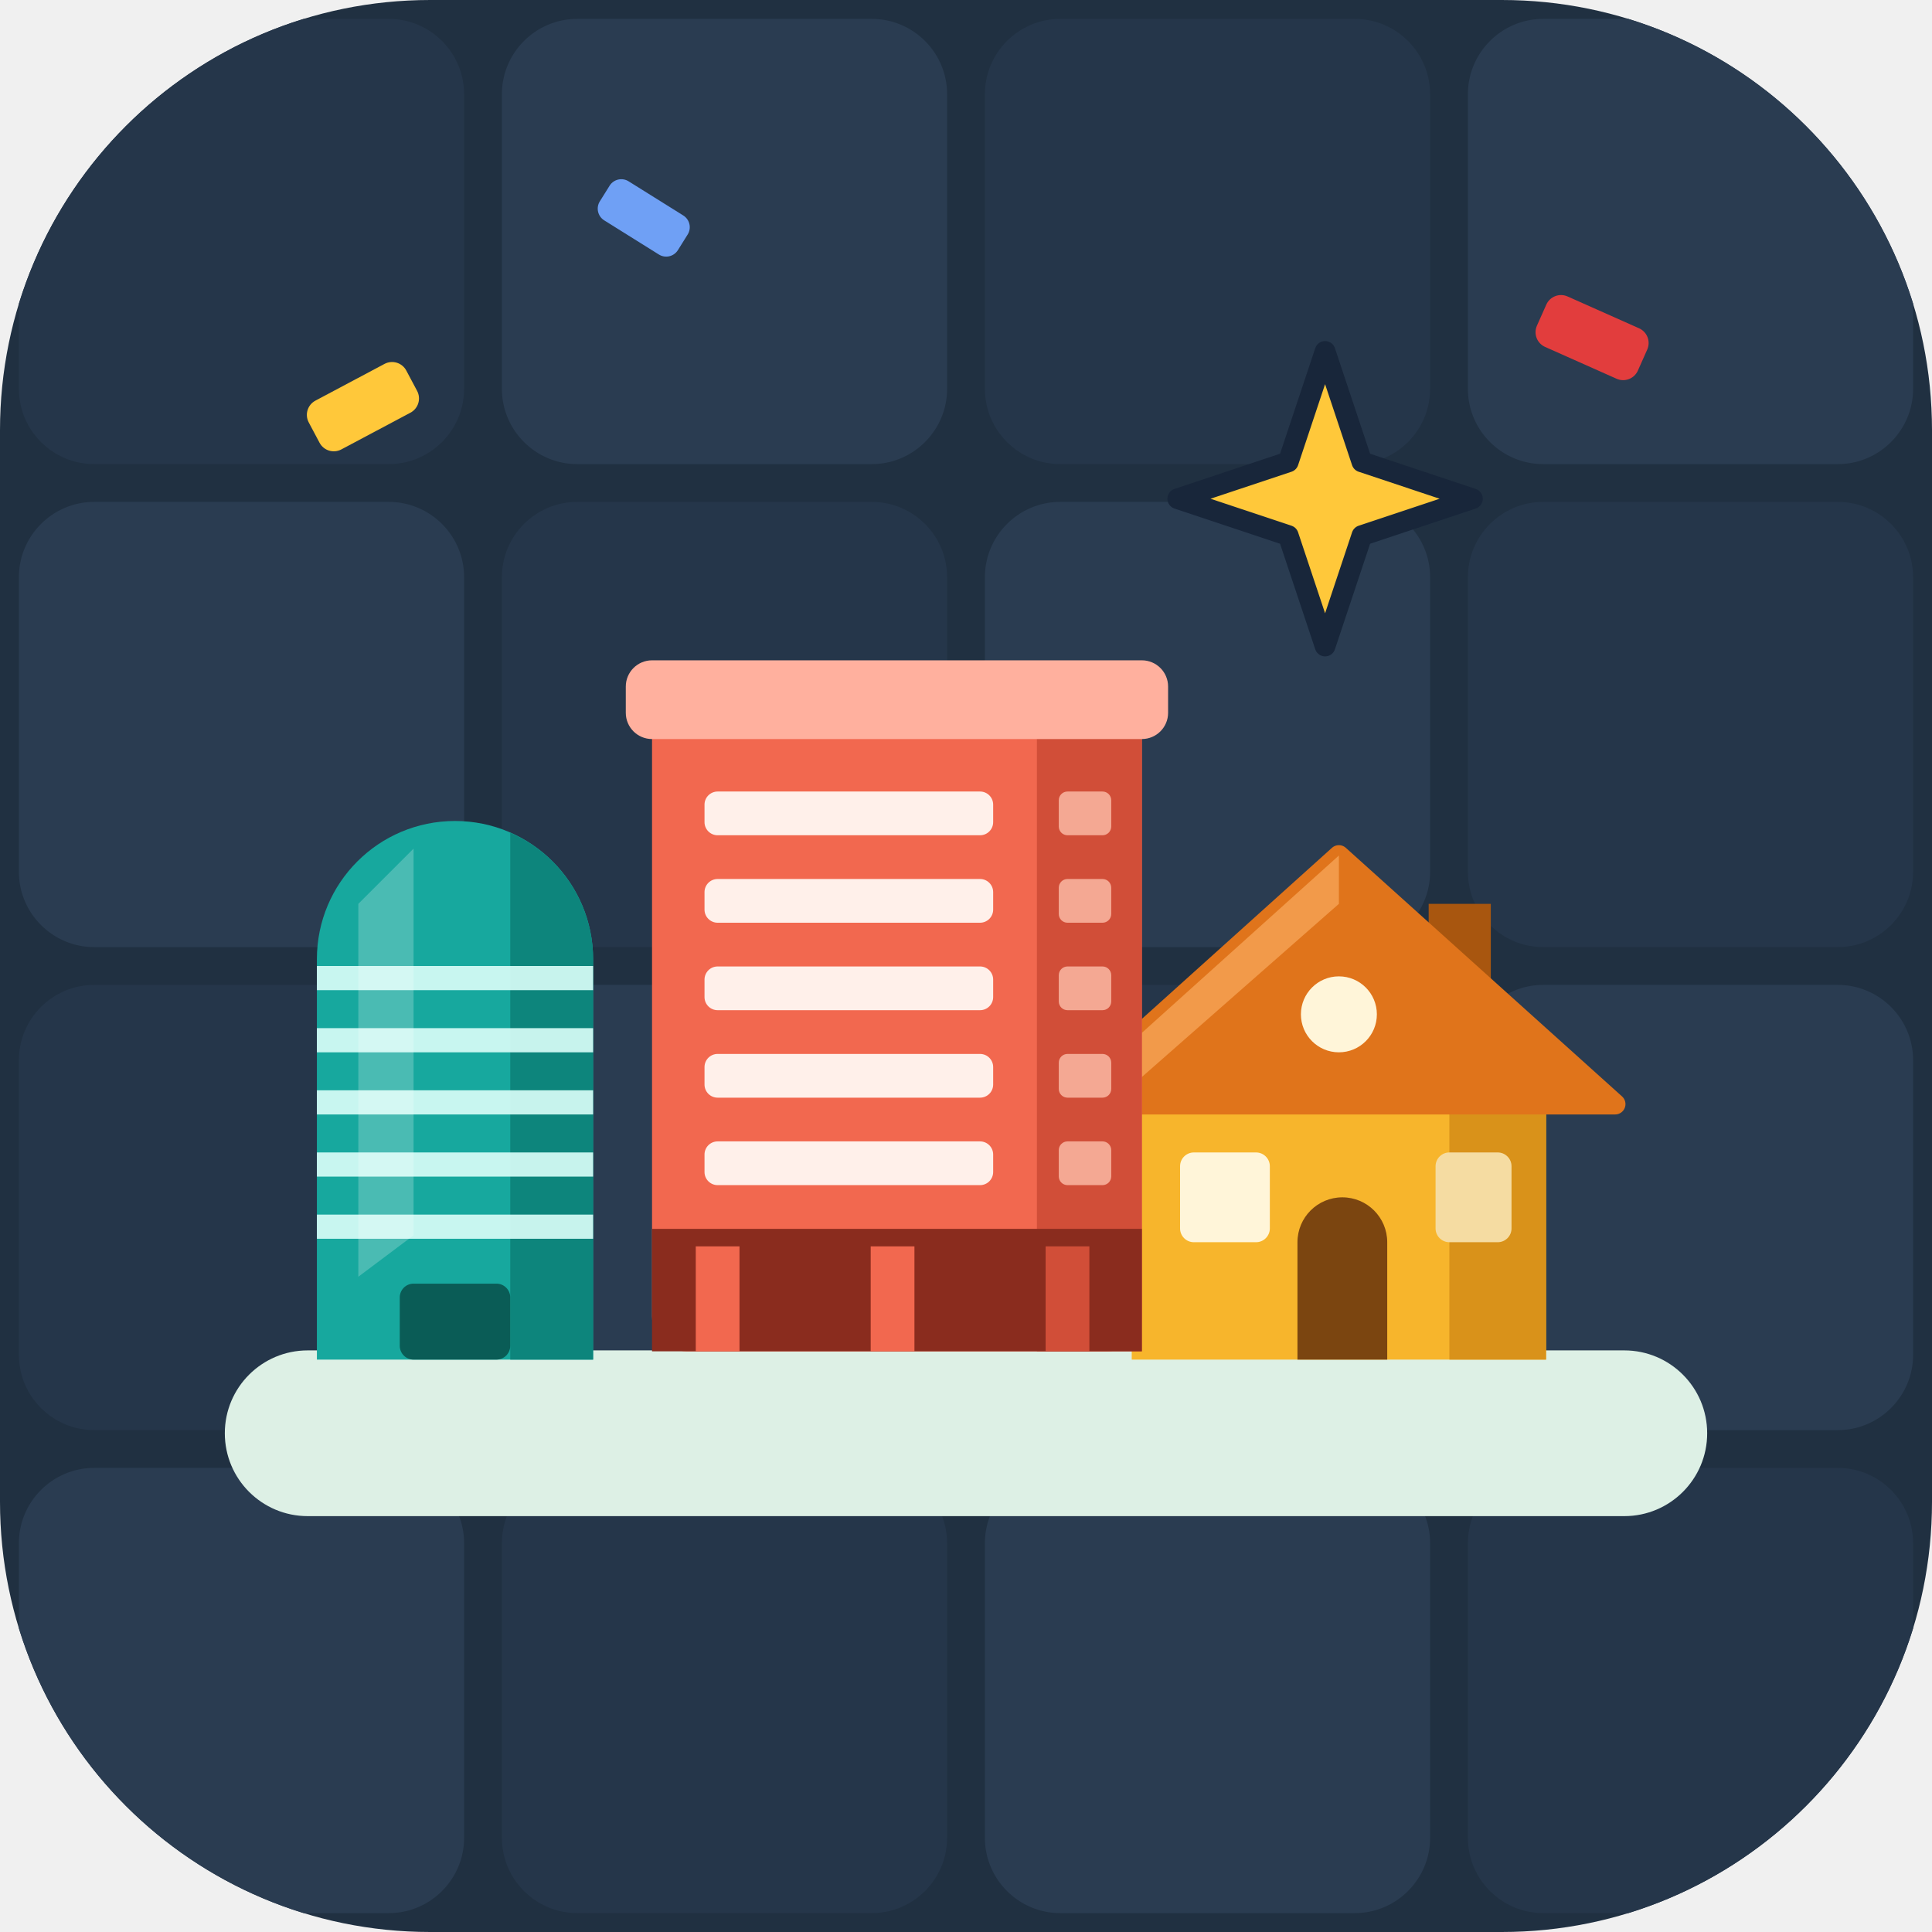
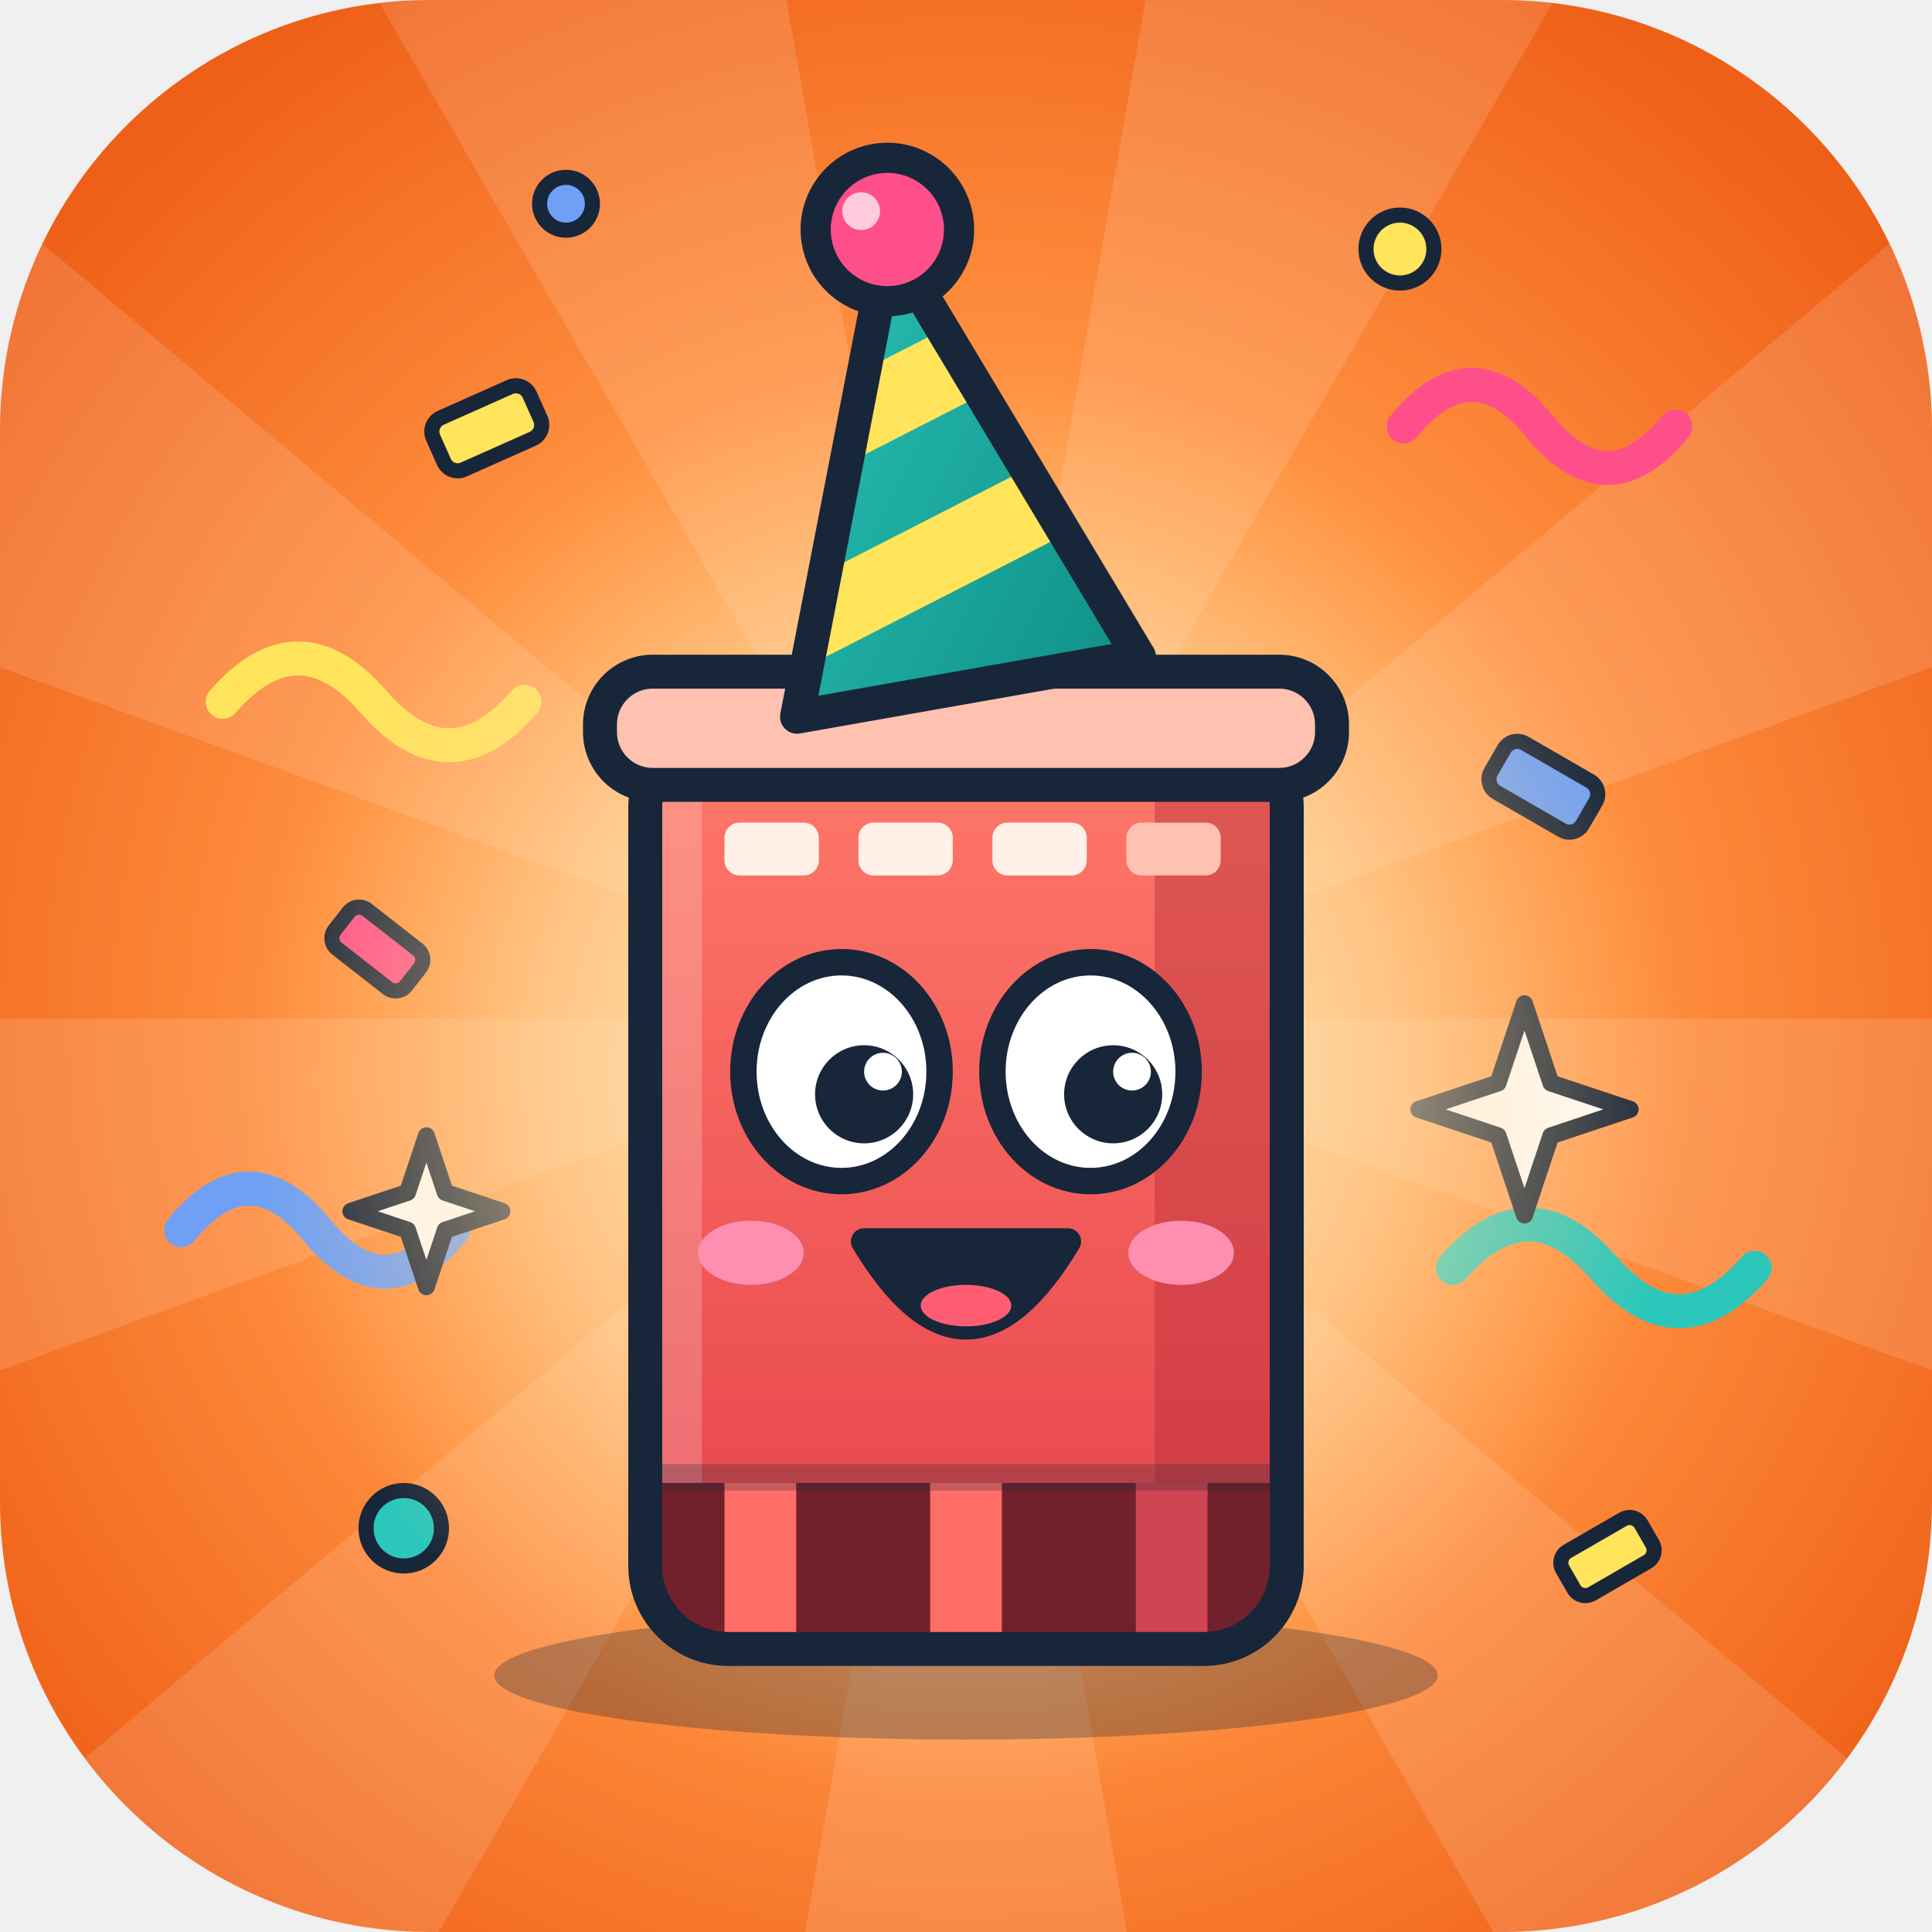
<svg xmlns="http://www.w3.org/2000/svg" viewBox="0 0 1024 1024" width="1024" height="1024">
  <defs>
-     <symbol id="hdb" viewBox="0 0 100 100">
-       <rect x="22" y="14" width="56" height="74" rx="4" fill="#F2684F" />
-       <path d="M66 14 H74 A4 4 0 0 1 78 18 V88 H66 Z" fill="#D14E38" />
-       <rect x="19" y="9" width="62" height="9" rx="3" fill="#FFB09E" />
-       <g fill="#FFF0EA">
-         <rect x="28" y="24" width="33" height="5" rx="1.5" />
-         <rect x="28" y="34" width="33" height="5" rx="1.5" />
-         <rect x="28" y="44" width="33" height="5" rx="1.5" />
-         <rect x="28" y="54" width="33" height="5" rx="1.5" />
-         <rect x="28" y="64" width="33" height="5" rx="1.5" />
-       </g>
-       <g fill="#F4A893">
-         <rect x="68.5" y="24" width="6" height="5" rx="1" />
-         <rect x="68.5" y="34" width="6" height="5" rx="1" />
-         <rect x="68.5" y="44" width="6" height="5" rx="1" />
-         <rect x="68.5" y="54" width="6" height="5" rx="1" />
-         <rect x="68.5" y="64" width="6" height="5" rx="1" />
-       </g>
-       <rect x="22" y="74" width="56" height="14" fill="#8A2C1E" />
-       <g fill="#F2684F">
-         <rect x="27" y="76" width="5" height="12" />
-         <rect x="47" y="76" width="5" height="12" />
-       </g>
-       <rect x="67" y="76" width="5" height="12" fill="#D14E38" />
-     </symbol>
-     <symbol id="condo" viewBox="0 0 100 100">
-       <path d="M30 88 V30 A20 20 0 0 1 70 30 V88 Z" fill="#17A89E" />
-       <path d="M58 88 V11.7 A20 20 0 0 1 70 30 V88 Z" fill="#0D857C" />
-       <g fill="#DBFFFA" opacity=".9">
-         <rect x="30" y="31" width="40" height="3.5" />
-         <rect x="30" y="40" width="40" height="3.5" />
-         <rect x="30" y="49" width="40" height="3.5" />
-         <rect x="30" y="58" width="40" height="3.5" />
-         <rect x="30" y="67" width="40" height="3.5" />
-       </g>
-       <path d="M36 22 L44 14 L44 70 L36 76 Z" fill="#fff" opacity=".22" />
-       <rect x="42" y="77" width="16" height="11" rx="2" fill="#0A5C56" />
-     </symbol>
-     <symbol id="house" viewBox="0 0 100 100">
-       <rect x="63" y="22" width="9" height="18" fill="#A8560F" />
-       <rect x="20" y="46" width="60" height="42" fill="#F7B52C" />
-       <rect x="66" y="46" width="14" height="42" fill="#D9921A" />
-       <path d="M10 51 L50 15 L90 51 Z" fill="#E0741B" stroke="#E0741B" stroke-width="3" stroke-linejoin="round" />
-       <path d="M10 51 L50 15 L50 22 L17 51 Z" fill="#F29A4A" />
-       <circle cx="50" cy="38" r="5.5" fill="#FFF5D9" />
-       <rect x="27" y="58" width="13" height="13" rx="2" fill="#FFF5D9" />
-       <rect x="64" y="58" width="11" height="13" rx="2" fill="#F5DCA2" />
-       <path d="M44 88 V71 A6.5 6.5 0 0 1 57 71 V88 Z" fill="#7B4510" />
-     </symbol>
+     <radialGradient id="bg" cx="512" cy="540" r="640" gradientUnits="userSpaceOnUse">
+       <stop offset="0" stop-color="#FFC16E" />
+       <stop offset=".55" stop-color="#FF8F3F" />
+       <stop offset="1" stop-color="#EE5F17" />
+     </radialGradient>
+     <linearGradient id="coral" x1="0" y1="0" x2="0" y2="1">
+       <stop offset="0" stop-color="#FF7A6A" />
+       <stop offset="1" stop-color="#E5404A" />
+     </linearGradient>
+     <linearGradient id="hat" x1="0" y1="0" x2="1" y2="1">
+       <stop offset="0" stop-color="#2CC7BB" />
+       <stop offset="1" stop-color="#109087" />
+     </linearGradient>
+     <radialGradient id="glow" cx="512" cy="560" r="380" gradientUnits="userSpaceOnUse">
+       <stop offset="0" stop-color="#FFF4DC" stop-opacity=".95" />
+       <stop offset=".6" stop-color="#FFE2B0" stop-opacity=".55" />
+       <stop offset="1" stop-color="#FFD08A" stop-opacity="0" />
+     </radialGradient>
+     <clipPath id="body">
+       <rect x="342" y="372" width="340" height="490" rx="44" />
+     </clipPath>
+     <clipPath id="cone">
+       <path d="M420 352 L512 112 L604 352 Z" />
+     </clipPath>
    <clipPath id="clip">
      <rect width="1024" height="1024" rx="228" />
    </clipPath>
  </defs>
  <g clip-path="url(#clip)">
-     <rect width="1024" height="1024" fill="#203041" />
-     <rect x="10" y="10" width="236" height="236" rx="40" fill="#25364A" />
-     <rect x="266" y="10" width="236" height="236" rx="40" fill="#2A3C51" />
-     <rect x="522" y="10" width="236" height="236" rx="40" fill="#25364A" />
-     <rect x="778" y="10" width="236" height="236" rx="40" fill="#2A3C51" />
-     <rect x="10" y="266" width="236" height="236" rx="40" fill="#2A3C51" />
-     <rect x="266" y="266" width="236" height="236" rx="40" fill="#25364A" />
-     <rect x="522" y="266" width="236" height="236" rx="40" fill="#2A3C51" />
-     <rect x="778" y="266" width="236" height="236" rx="40" fill="#25364A" />
-     <rect x="10" y="522" width="236" height="236" rx="40" fill="#25364A" />
-     <rect x="266" y="522" width="236" height="236" rx="40" fill="#2A3C51" />
-     <rect x="522" y="522" width="236" height="236" rx="40" fill="#25364A" />
-     <rect x="778" y="522" width="236" height="236" rx="40" fill="#2A3C51" />
-     <rect x="10" y="778" width="236" height="236" rx="40" fill="#2A3C51" />
-     <rect x="266" y="778" width="236" height="236" rx="40" fill="#25364A" />
-     <rect x="522" y="778" width="236" height="236" rx="40" fill="#2A3C51" />
-     <rect x="778" y="778" width="236" height="236" rx="40" fill="#25364A" />
+     <rect width="1024" height="1024" fill="url(#bg)" />
+     <g fill="#FFFFFF" opacity=".13">
+       <path d="M512 540 L1512.0 540.0 L1451.7 882.0 Z" />
+       <path d="M512 540 L1278.0 1182.8 L1012.0 1406.0 Z" />
+       <path d="M512 540 L685.6 1524.8 L338.4 1524.8 Z" />
+       <path d="M512 540 L12.0 1406.0 L-254.0 1182.8 Z" />
+       <path d="M512 540 L-427.7 882.0 L-488.0 540.0 Z" />
+       <path d="M512 540 L-427.7 198.0 L-254.0 -102.8 Z" />
+       <path d="M512 540 L12.0 -326.0 L338.4 -444.8 Z" />
+       <path d="M512 540 L685.6 -444.8 L1012.0 -326.0 Z" />
+       <path d="M512 540 L1278.0 -102.8 L1451.7 198.0 Z" />
+     </g>
  </g>
-   <g transform="translate(512 512) scale(1.22) translate(-512 -585)">
+   <g transform="translate(512 512) scale(1) translate(-512 -500)">
    <g>
-       <rect x="226" y="330" width="48" height="24" rx="7" fill="#FFC83A" transform="rotate(-28 250 342)" />
-       <rect x="760" y="300" width="48" height="24" rx="7" fill="#E23D3D" transform="rotate(24 784 312)" />
-       <rect x="352" y="250" width="40" height="20" rx="6" fill="#6FA0F5" transform="rotate(32 372 260)" />
-       <rect x="190" y="752" width="644" height="72" rx="36" fill="#DDF0E5" />
-       <use href="#condo" x="140" y="492" width="300" height="300" />
-       <use href="#house" x="524" y="492" width="300" height="300" />
-       <use href="#hdb" x="292" y="418" width="380" height="380" />
-       <path d="M668 318 L684 366 L732 382 L684 398 L668 446 L652 398 L604 382 L652 366 Z" fill="#FFC83A" stroke="#18263A" stroke-width="9" stroke-linejoin="round" />
+       <g fill="none" stroke-width="18" stroke-linecap="round">
+         <path d="M118 360 q 40 -46 80 0 t 80 0" stroke="#FFE45C" />
+         <path d="M744 214 q 36 -44 72 0 t 72 0" stroke="#FF4F8B" />
+         <path d="M770 660 q 40 -46 80 0 t 80 0" stroke="#2CC7BB" />
+         <path d="M96 640 q 36 -44 72 0 t 72 0" stroke="#6FA0F5" />
+       </g>
+       <g stroke="#18263A" stroke-width="8" stroke-linejoin="round">
+         <rect x="230" y="200" width="56" height="30" rx="8" fill="#FFE45C" transform="rotate(-24 258 215)" />
+         <rect x="790" y="390" width="56" height="30" rx="8" fill="#6FA0F5" transform="rotate(30 818 405)" />
+         <rect x="176" y="478" width="48" height="26" rx="7" fill="#FF4F8B" transform="rotate(38 200 491)" />
+         <rect x="828" y="800" width="48" height="26" rx="7" fill="#FFE45C" transform="rotate(-30 852 813)" />
+         <circle cx="214" cy="798" r="20" fill="#2CC7BB" />
+         <circle cx="742" cy="120" r="18" fill="#FFE45C" />
+         <circle cx="300" cy="96" r="14" fill="#6FA0F5" />
+       </g>
+       <g fill="#FFFFFF" stroke="#18263A" stroke-width="9" stroke-linejoin="round">
+         <path d="M808 520 L822 562 L864 576 L822 590 L808 632 L794 590 L752 576 L794 562 Z" />
+         <path d="M226 590 L236 620 L266 630 L236 640 L226 670 L216 640 L186 630 L216 620 Z" />
+       </g>
+       <circle cx="512" cy="560" r="380" fill="url(#glow)" />
+       <ellipse cx="512" cy="876" rx="250" ry="34" fill="#18263A" opacity=".3" />
+       <rect x="342" y="372" width="340" height="490" rx="44" fill="url(#coral)" />
+       <g clip-path="url(#body)">
+         <rect x="612" y="372" width="70" height="490" fill="#B92F3A" opacity=".45" />
+         <rect x="342" y="372" width="30" height="490" fill="#fff" opacity=".2" />
+         <g fill="#FFF1E8">
+           <rect x="384" y="424" width="50" height="28" rx="8" />
+           <rect x="455" y="424" width="50" height="28" rx="8" />
+           <rect x="526" y="424" width="50" height="28" rx="8" />
+         </g>
+         <rect x="597" y="424" width="50" height="28" rx="8" fill="#FFC2B0" />
+         <rect x="342" y="774" width="340" height="90" fill="#72202C" />
+         <g fill="#FF6E66">
+           <rect x="384" y="774" width="38" height="90" />
+           <rect x="493" y="774" width="38" height="90" />
+         </g>
+         <rect x="602" y="774" width="38" height="90" fill="#CF4450" />
+         <rect x="342" y="764" width="340" height="14" fill="#18263A" opacity=".25" />
+       </g>
+       <rect x="342" y="372" width="340" height="490" rx="44" fill="none" stroke="#18263A" stroke-width="18" />
+       <g stroke="#18263A" stroke-width="14">
+         <ellipse cx="446" cy="556" rx="52" ry="58" fill="#fff" />
+         <ellipse cx="578" cy="556" rx="52" ry="58" fill="#fff" />
+       </g>
+       <circle cx="458" cy="568" r="26" fill="#18263A" />
+       <circle cx="590" cy="568" r="26" fill="#18263A" />
+       <circle cx="468" cy="556" r="10" fill="#fff" />
+       <circle cx="600" cy="556" r="10" fill="#fff" />
+       <ellipse cx="398" cy="652" rx="28" ry="17" fill="#FF8FB0" />
+       <ellipse cx="626" cy="652" rx="28" ry="17" fill="#FF8FB0" />
+       <path d="M458 646 Q512 736 566 646 Z" fill="#18263A" stroke="#18263A" stroke-width="14" stroke-linejoin="round" />
+       <ellipse cx="512" cy="680" rx="24" ry="11" fill="#FF5D73" />
+       <rect x="318" y="344" width="388" height="60" rx="28" fill="#FFC2B0" stroke="#18263A" stroke-width="18" />
+       <g transform="rotate(-10 512 346)">
+         <path d="M420 352 L512 112 L604 352 Z" fill="url(#hat)" />
+         <g clip-path="url(#cone)" fill="#FFE45C">
+           <path d="M380 300 L640 220 L640 262 L380 342 Z" />
+           <path d="M380 210 L640 130 L640 172 L380 252 Z" />
+         </g>
+         <path d="M420 352 L512 112 L604 352 Z" fill="none" stroke="#18263A" stroke-width="18" stroke-linejoin="round" />
+         <circle cx="512" cy="106" r="38" fill="#FF4F8B" stroke="#18263A" stroke-width="16" />
+         <circle cx="500" cy="94" r="10" fill="#fff" opacity=".7" />
+       </g>
    </g>
  </g>
</svg>
